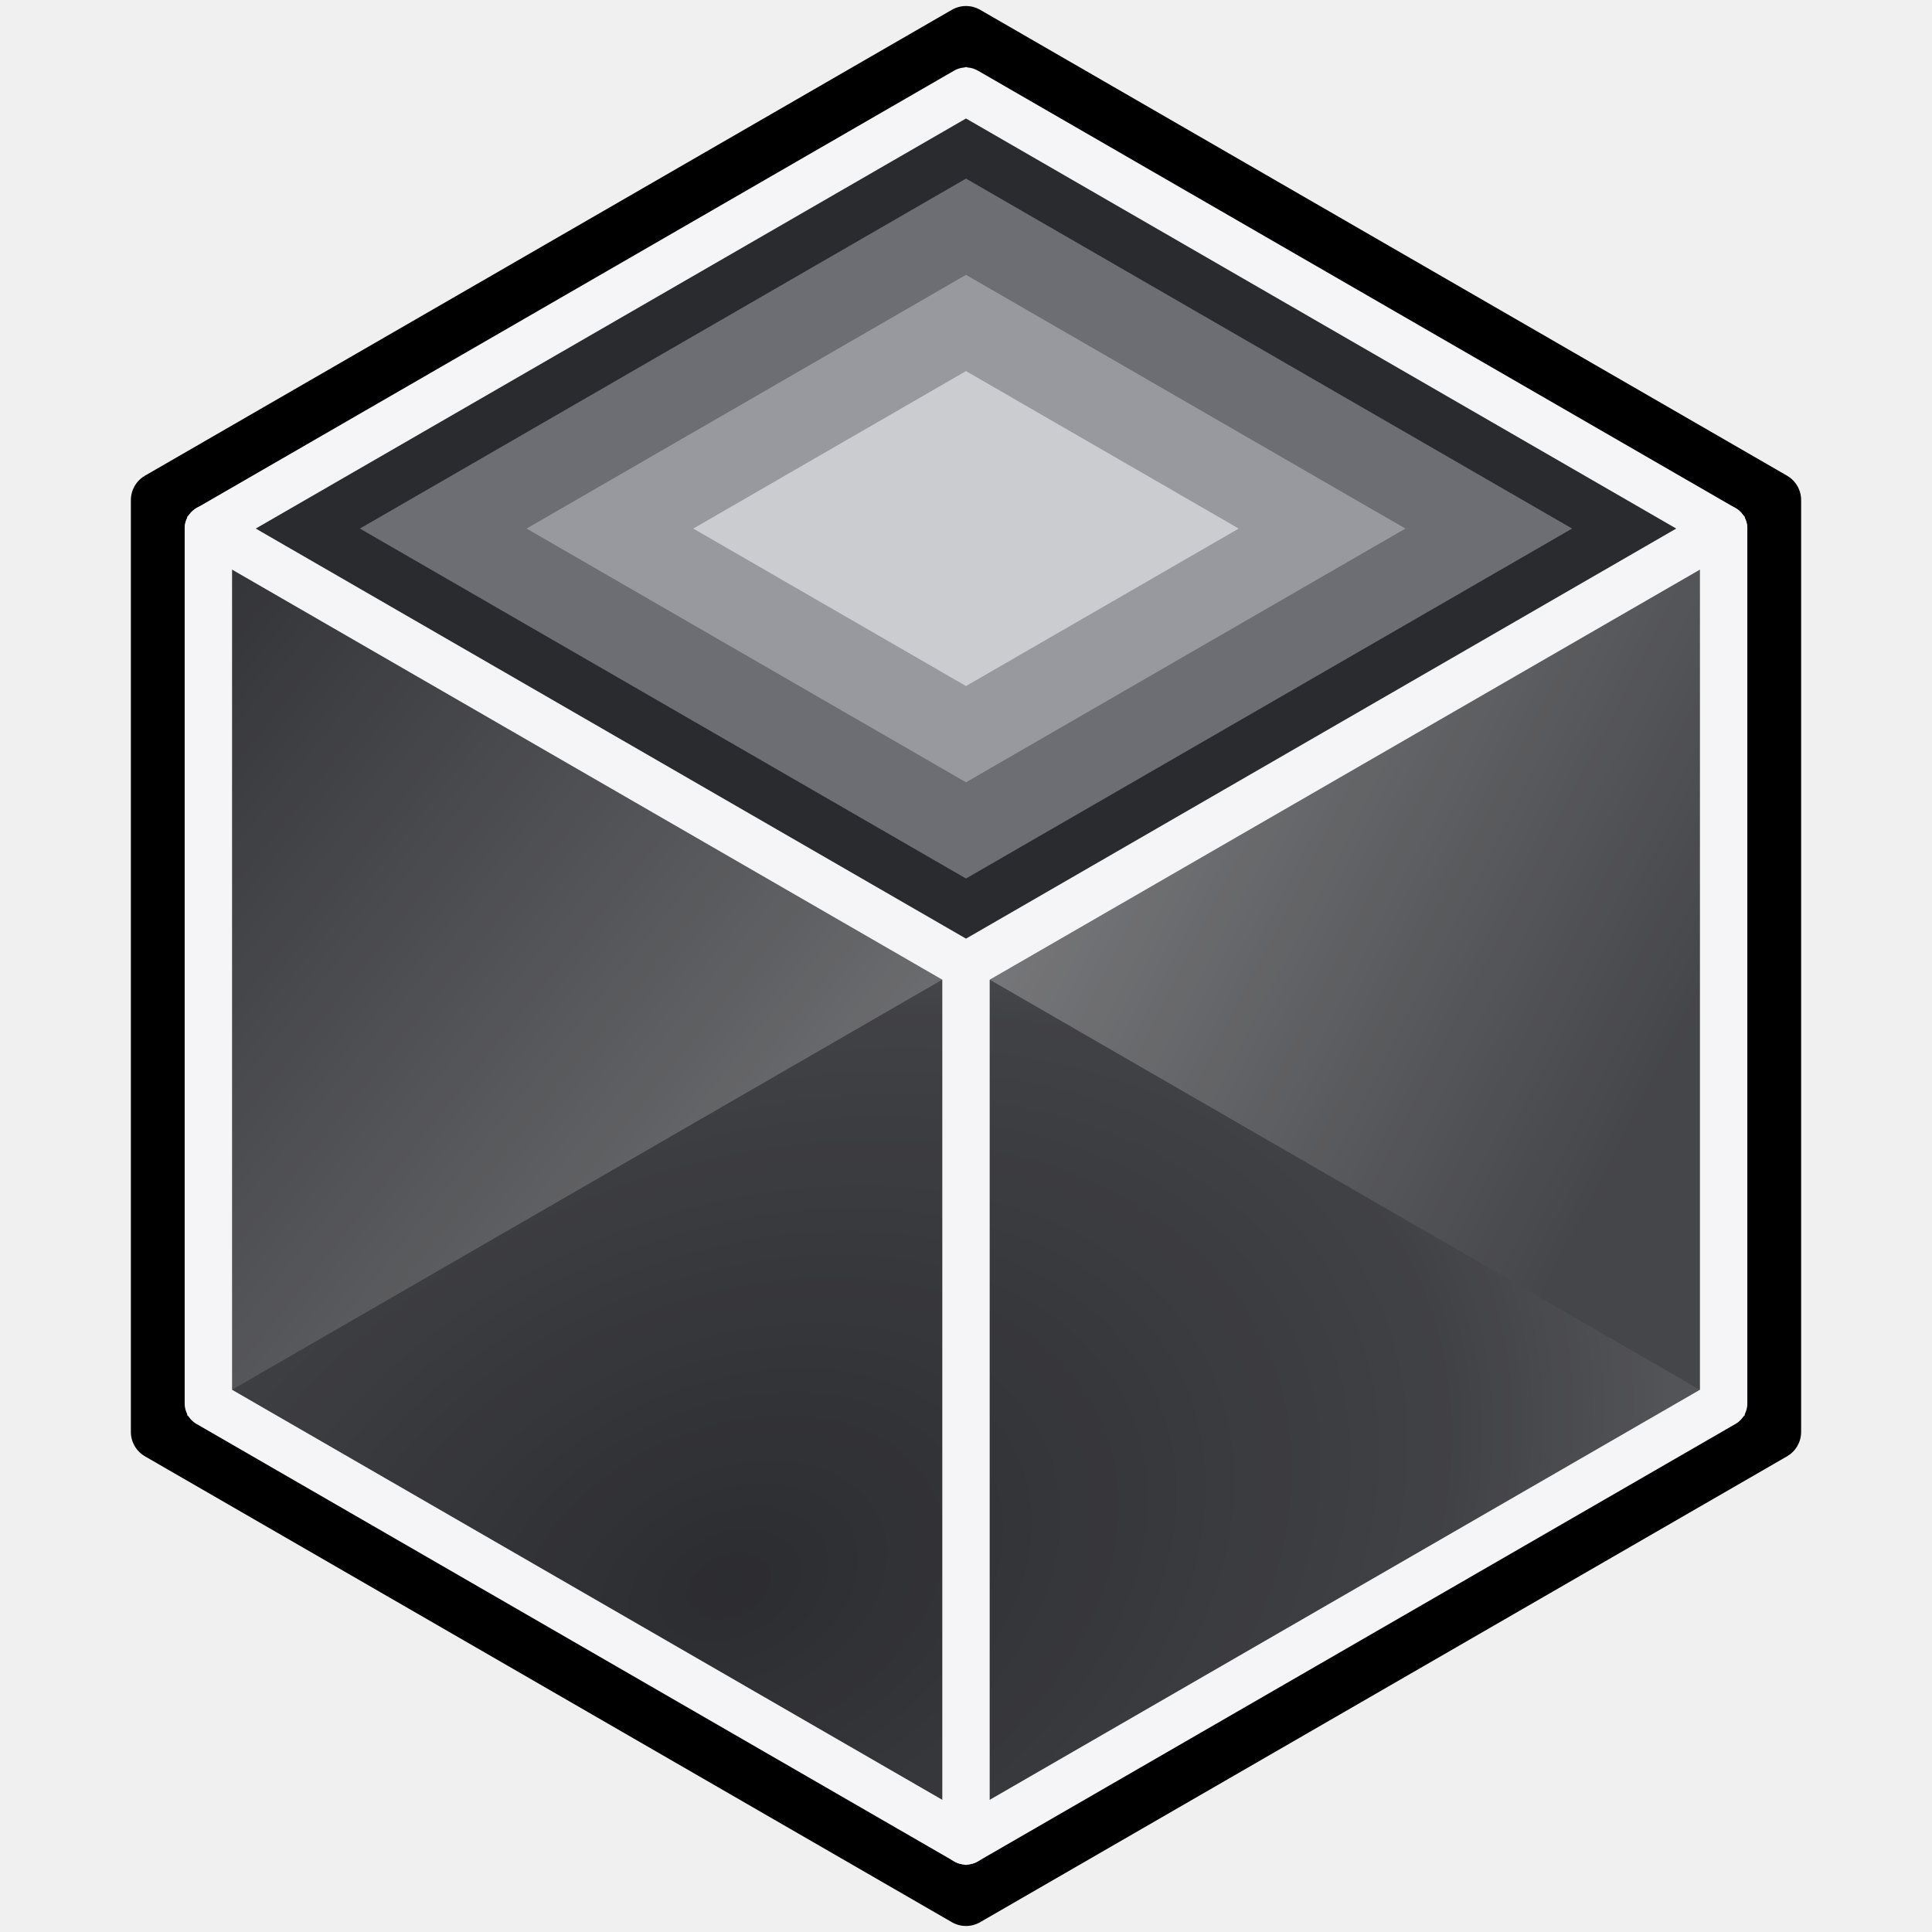
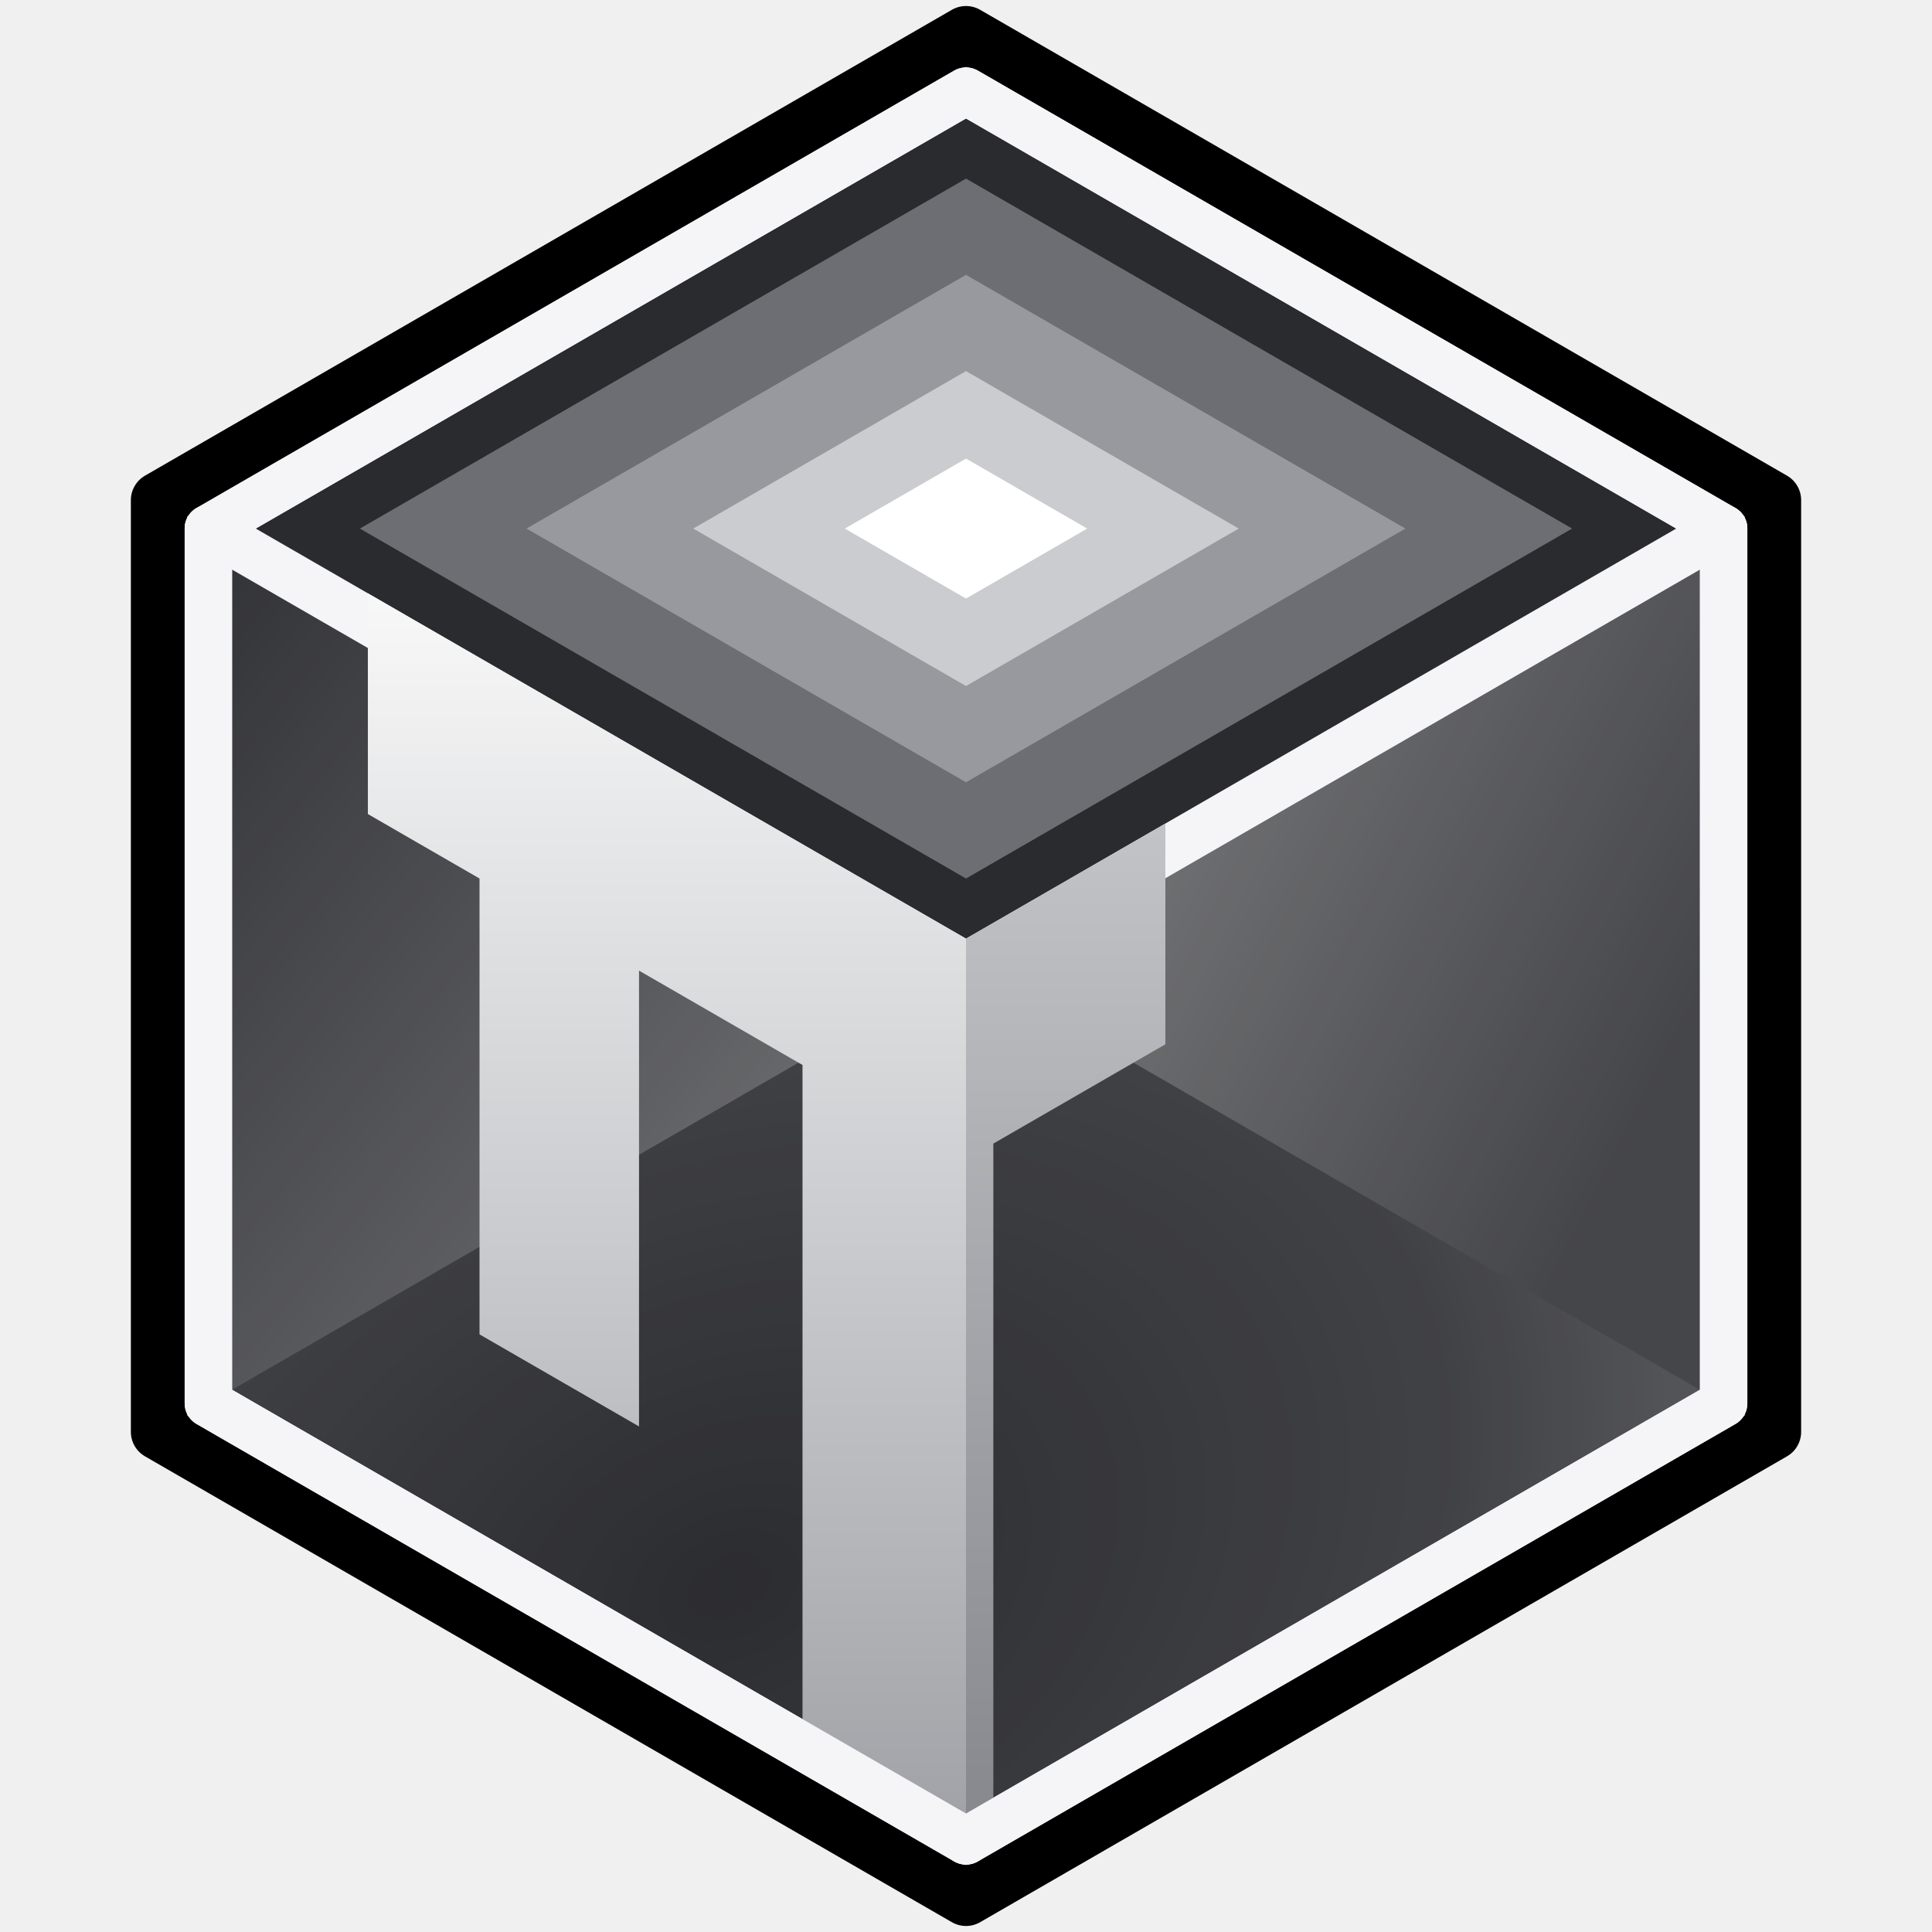
<svg xmlns="http://www.w3.org/2000/svg" width="1024" height="1024" viewBox="-53 -53 106 106">
  <defs>
    <linearGradient id="nt-l" gradientUnits="userSpaceOnUse" x1="-42" y1="-20" x2="-2" y2="12">
      <stop offset="0" stop-color="white" stop-opacity="0.044" />
      <stop offset="0.72" stop-color="white" stop-opacity="0.253" />
      <stop offset="1" stop-color="white" stop-opacity="0.352" />
    </linearGradient>
    <linearGradient id="nt-r" gradientUnits="userSpaceOnUse" x1="40" y1="3" x2="3" y2="-16">
      <stop offset="0" stop-color="white" stop-opacity="0.127" />
      <stop offset="0.68" stop-color="white" stop-opacity="0.308" />
      <stop offset="1" stop-color="white" stop-opacity="0.396" />
    </linearGradient>
    <radialGradient id="nt-f" gradientUnits="userSpaceOnUse" cx="-13" cy="34" r="54" gradientTransform="translate(-13 34) rotate(-24) scale(1 0.7) translate(13 -34)">
      <stop offset="0" stop-color="white" stop-opacity="0.008" />
      <stop offset="0.76" stop-color="white" stop-opacity="0.105" />
      <stop offset="1" stop-color="white" stop-opacity="0.193" />
    </radialGradient>
+     <linearGradient id="nt-pi-face" gradientUnits="userSpaceOnUse" x1="0" y1="-26" x2="0" y2="48">
+       <stop offset="0" stop-color="#ffffff" />
+       <stop offset="1" stop-color="#9fa1a6" />
+     </linearGradient>
+     <linearGradient id="nt-pi-fold" gradientUnits="userSpaceOnUse" x1="0" y1="-26" x2="0" y2="48">
+       <stop offset="0" stop-color="#d6d7da" />
+       <stop offset="1" stop-color="#85878d" />
+     </linearGradient>
  </defs>
  <path d="M0 -51.12 L44.27 -25.56 L44.27 25.56 L0 51.12 L-44.27 25.56 L-44.27 -25.56 Z" fill="none" stroke="#000000" stroke-width="3.1" stroke-linejoin="round" />
  <path d="M0 -48 L41.568 -24 L41.568 24 L0 48 L-41.568 24 L-41.568 -24 Z" fill="#2a2b2f" />
  <path d="M-41.568 -24 L-41.568 24 L0 0 Z" fill="url(#nt-l)" />
  <path d="M41.568 -24 L0 0 L41.568 24 Z" fill="url(#nt-r)" />
  <path d="M0 0 L-41.568 24 L0 48 L41.568 24 Z" fill="url(#nt-f)" />
  <path d="M0 -43.2 L33.254 -24 L0 -4.8 L-33.254 -24 Z" fill="#787a80" fill-opacity="0.85" />
  <path d="M0 -37.92 L24.109 -24 L0 -10.08 L-24.109 -24 Z" fill="#9fa1a6" fill-opacity="0.85" />
  <path d="M0 -32.64 L14.964 -24 L0 -15.36 L-14.964 -24 Z" fill="#d4d5d8" fill-opacity="0.85" />
+   <path d="M0 -27.84 L6.651 -24 L0 -20.16 L-6.651 -24 Z" fill="#ffffff" />
  <g fill="none" stroke="#f5f5f7" stroke-width="2.6" stroke-linejoin="round" stroke-linecap="round">
    <path d="M0 -48 L-41.568 -24 L0 0 L41.568 -24 Z" />
    <path d="M-41.568 -24 L-41.568 24 L0 48 L41.568 24 L41.568 -24" />
    <path d="M0 0 L0 48" />
  </g>
+   <path d="M-32.817 -20.447 L0 -1.5 L0 48 L-8.97 42.821 L-8.97 5.432 L-17.94 0.253 L-17.94 25.263 L-26.691 20.211 L-26.691 -4.8 L-32.817 -8.337 Z" fill="url(#nt-pi-face)" />
+   <path d="M0 -1.5 L10.939 -7.816 L10.939 4.295 L1.5 9.744 L1.5 47.134 L0 48 Z" fill="url(#nt-pi-fold)" />
+   <path d="M0 -48 L41.568 -24 L41.568 24 L0 48 L-41.568 24 L-41.568 -24 Z" fill="none" stroke="#f5f5f7" stroke-width="2.6" stroke-linejoin="round" />
</svg>
